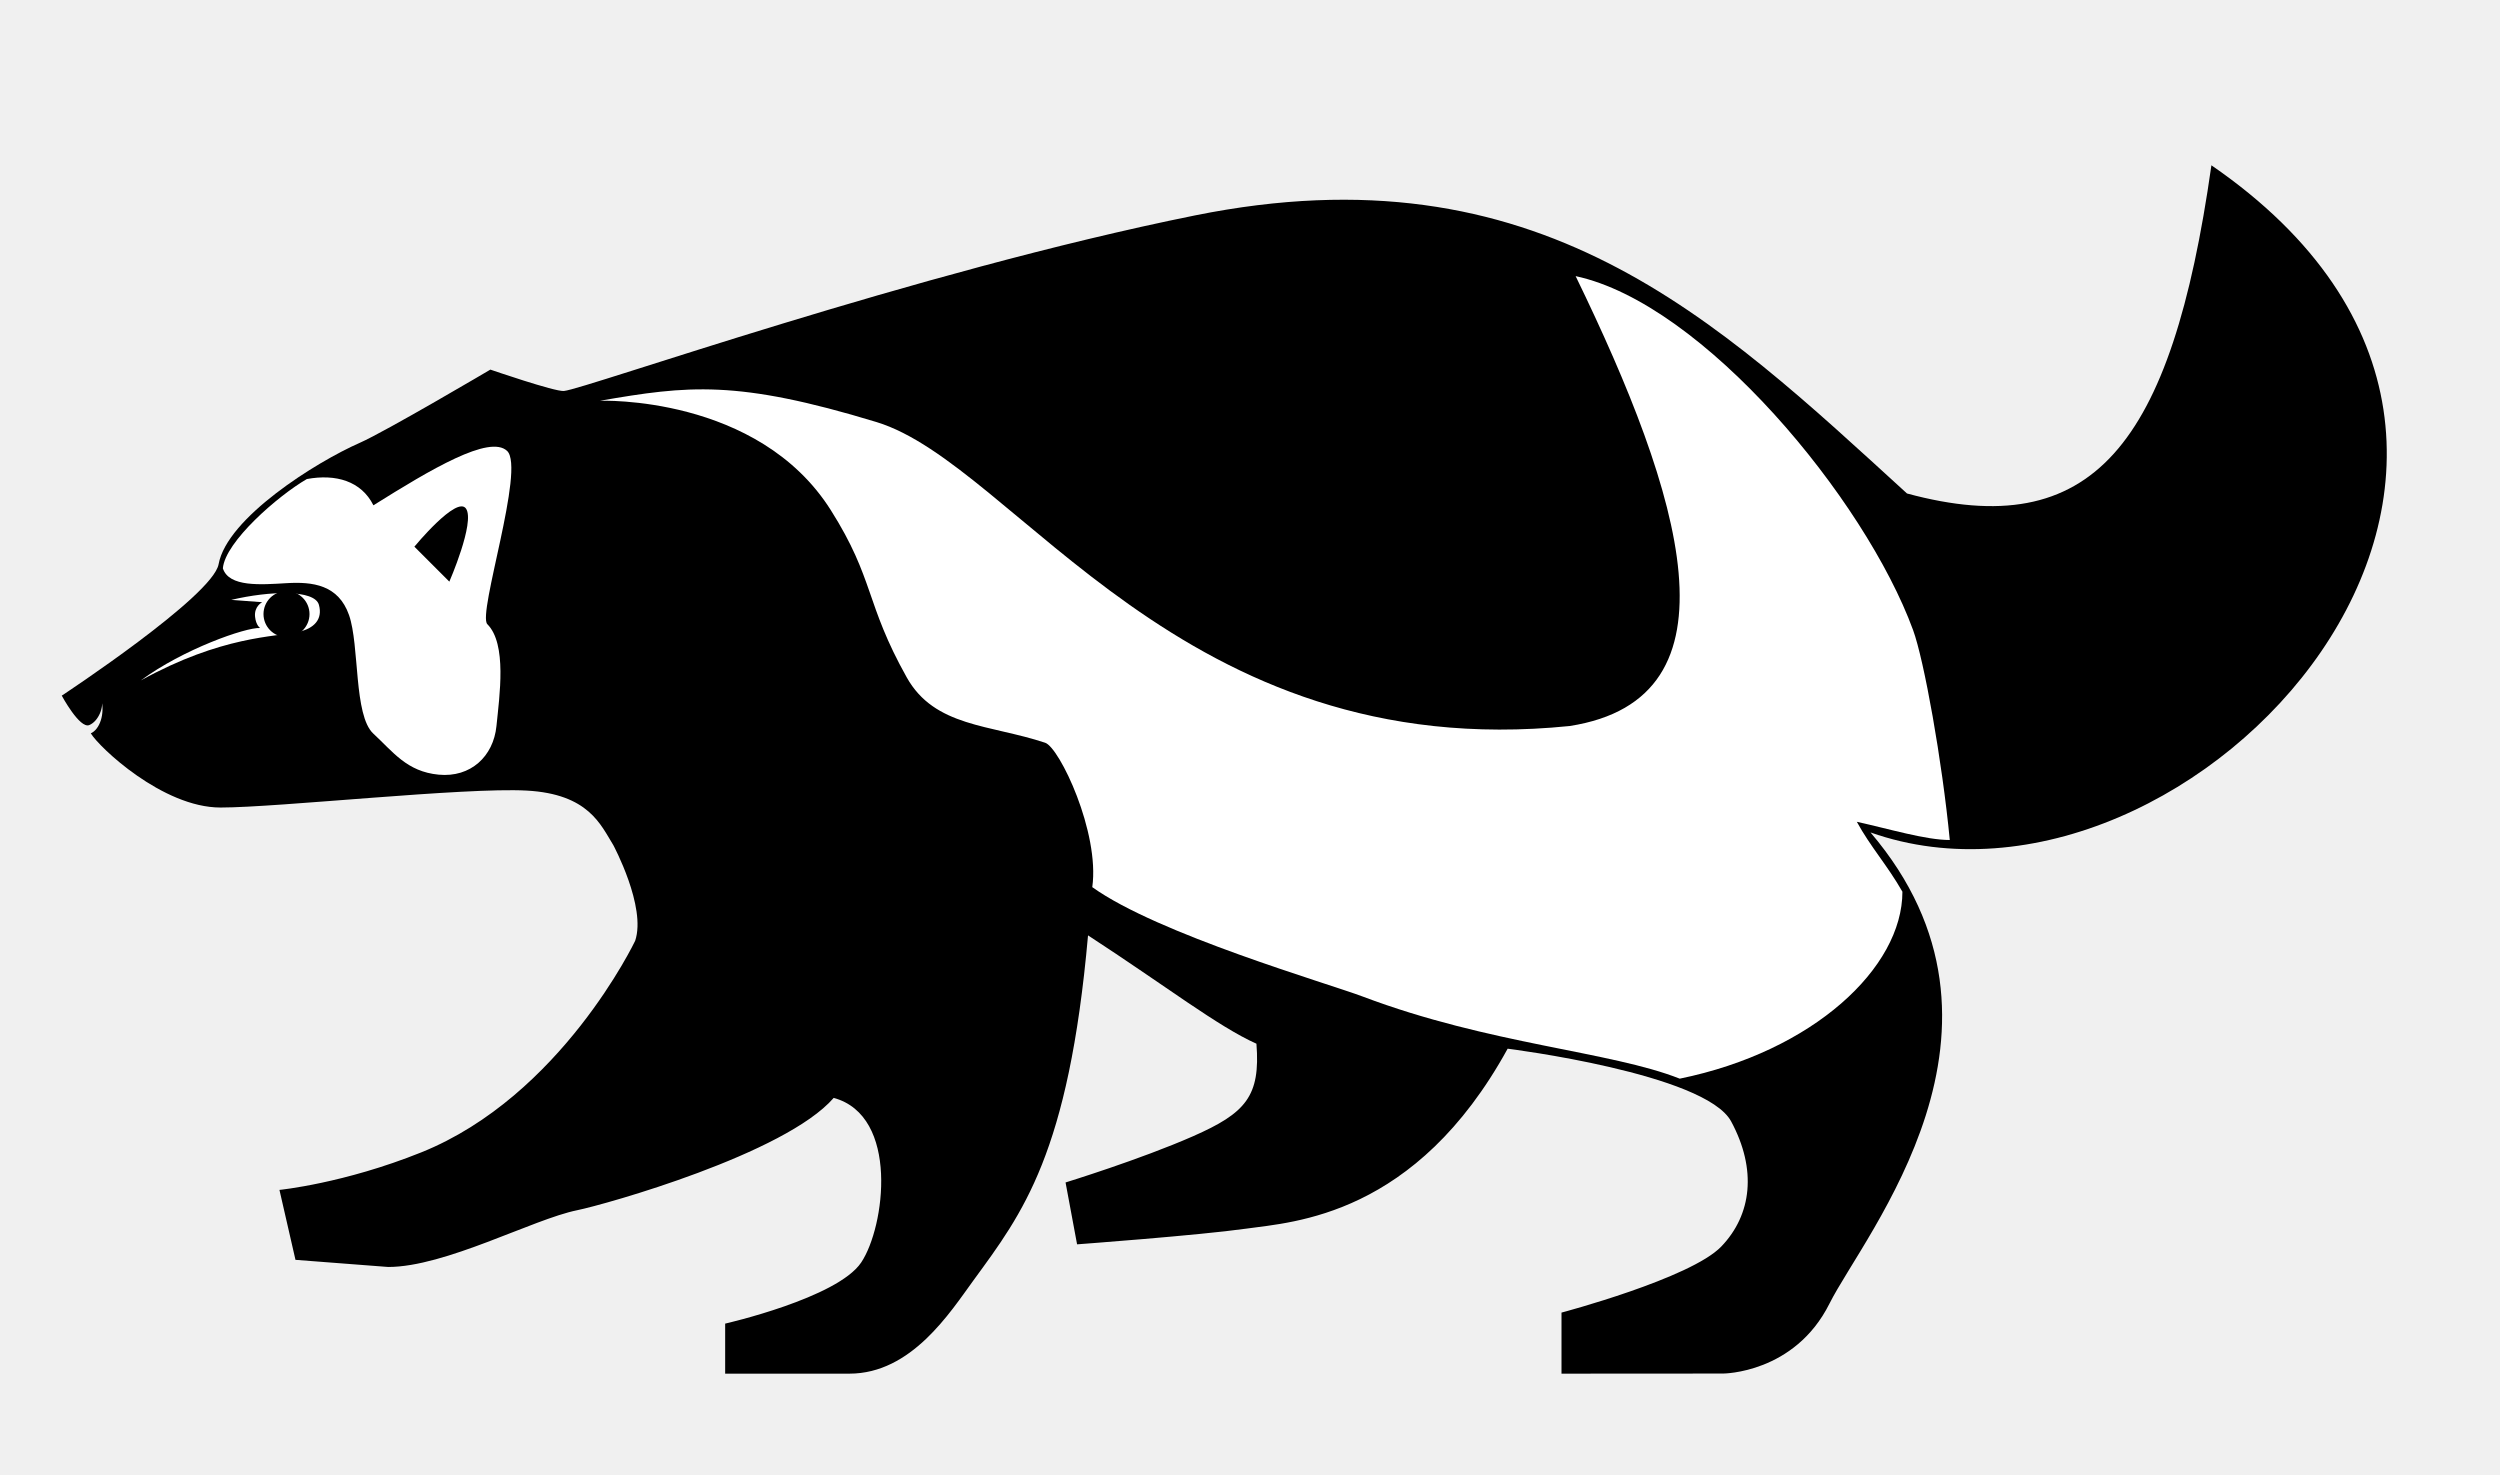
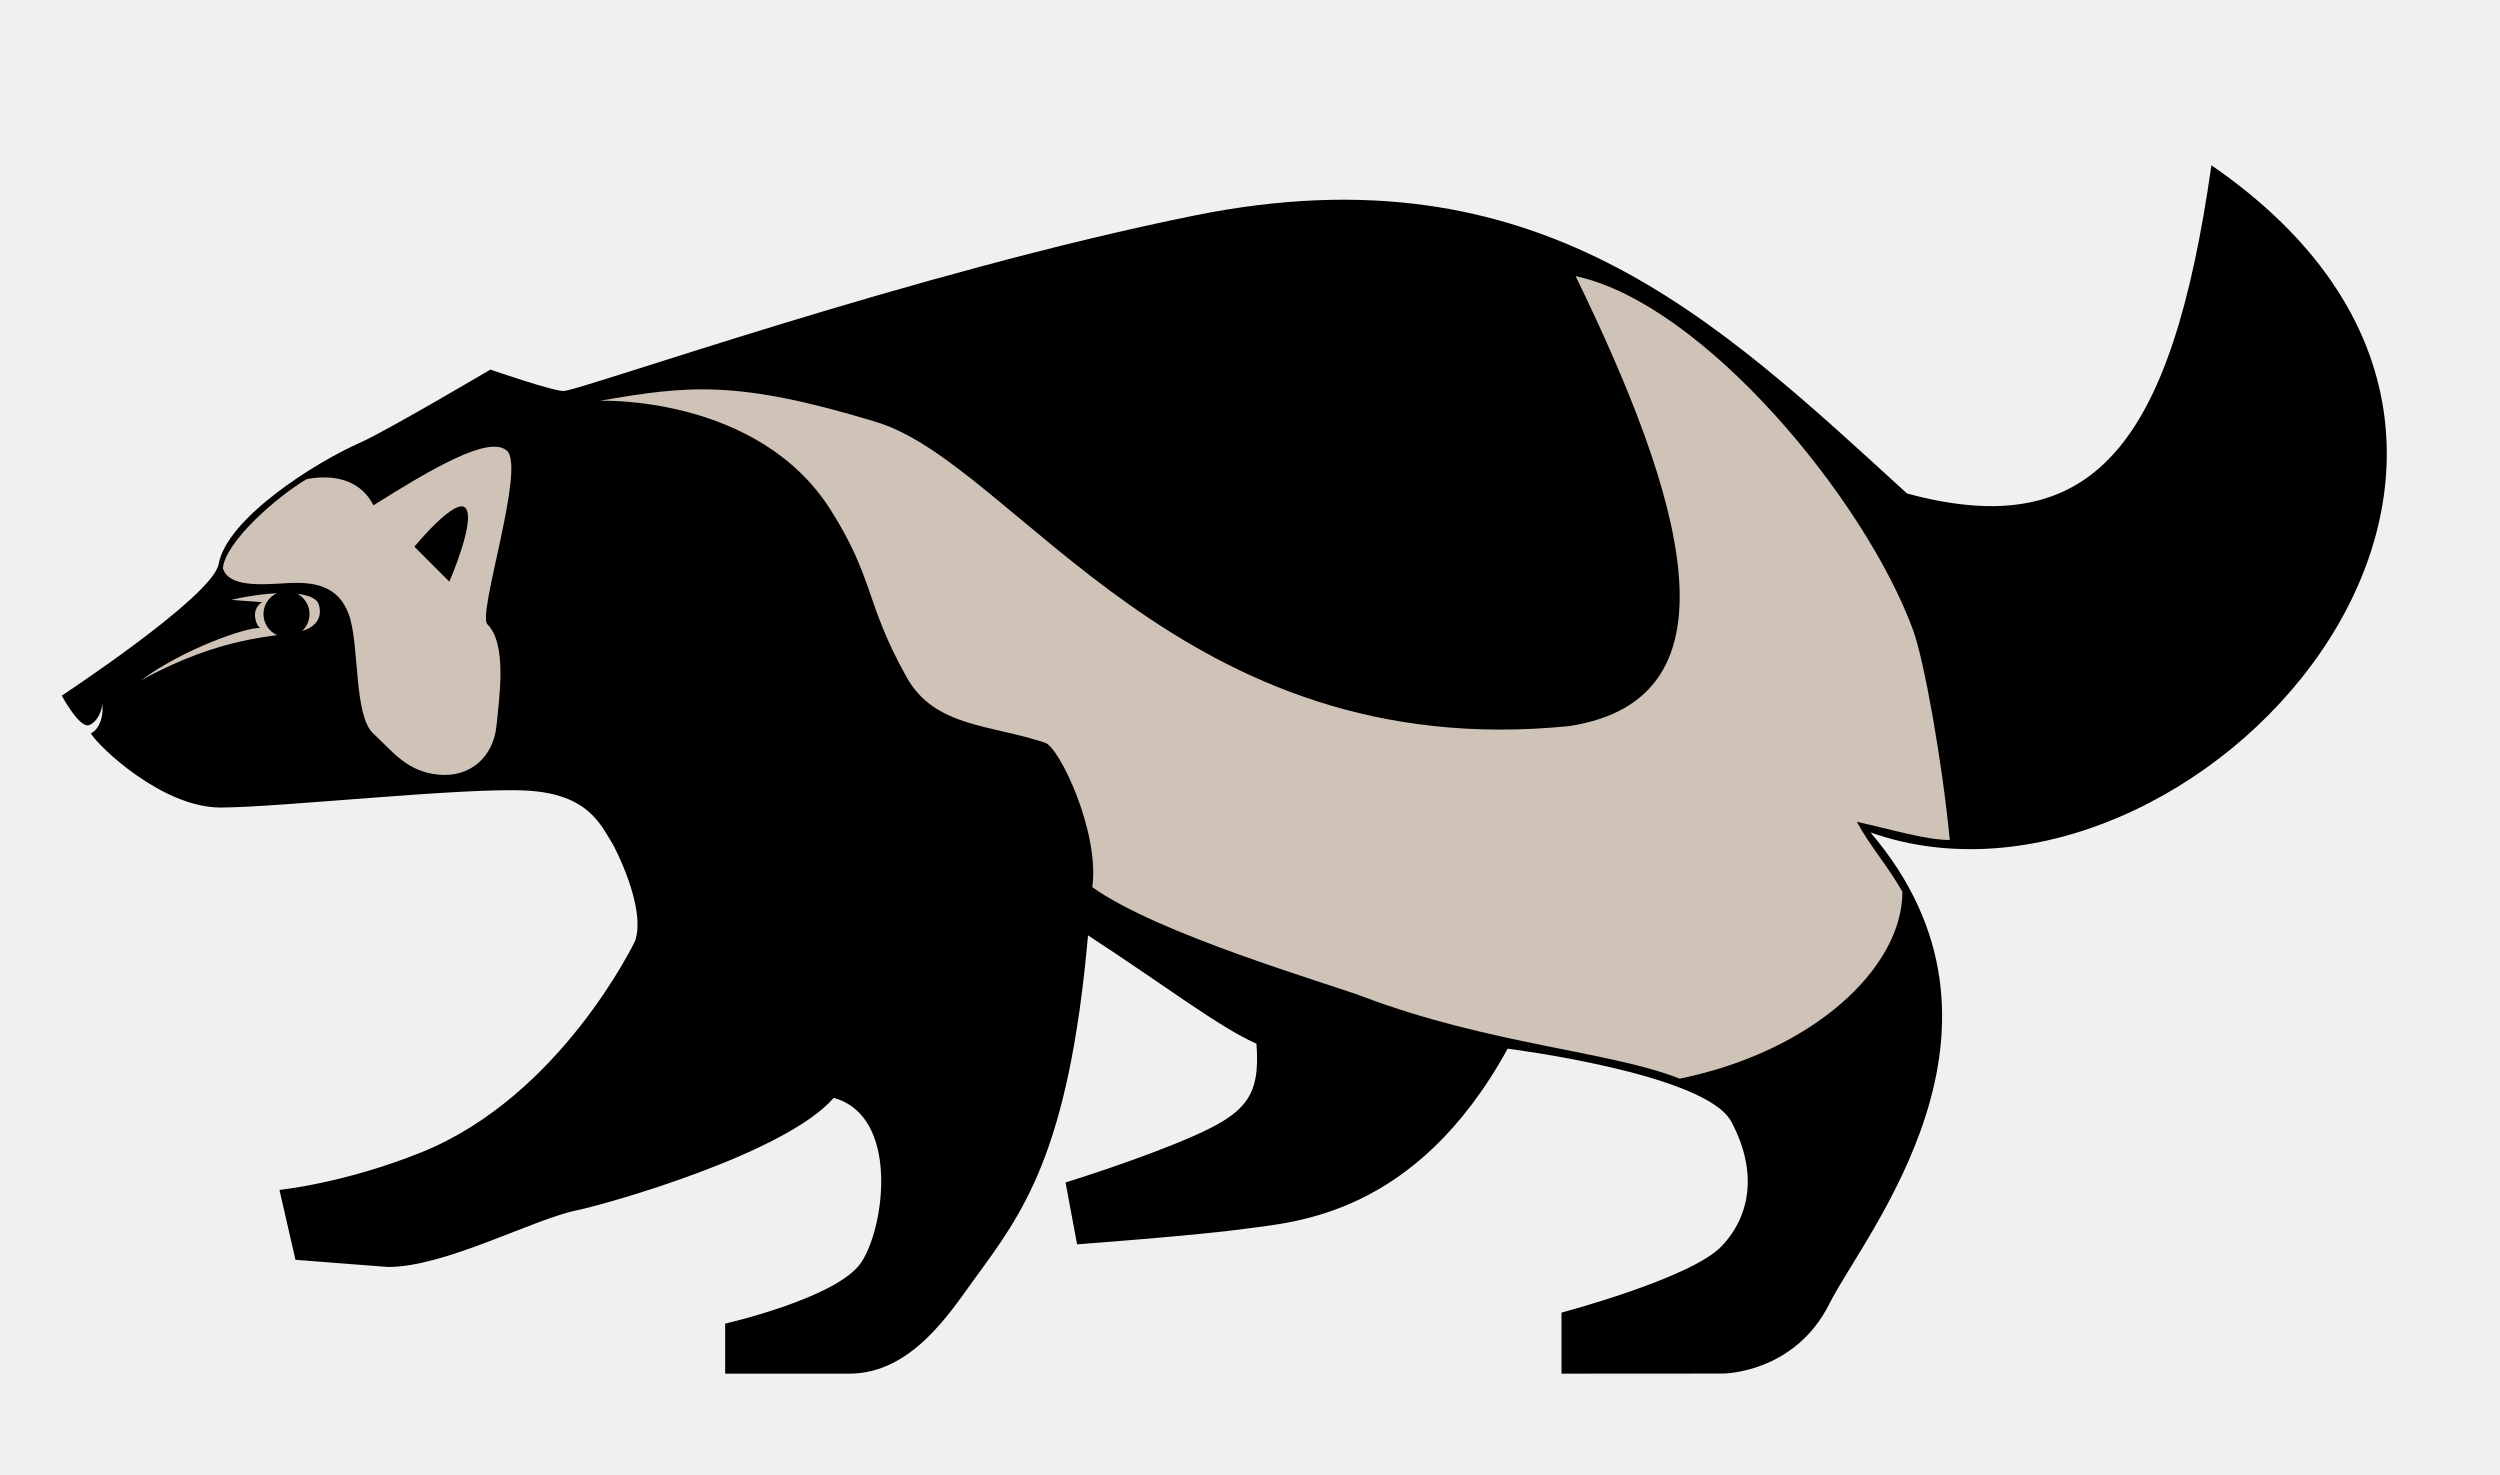
<svg xmlns="http://www.w3.org/2000/svg" version="1.1" x="0px" y="0px" width="624px" height="368px" viewBox="-15.414 -41.257 624 368" overflow="visible" enable-background="new -15.414 -41.257 624 368" xml:space="preserve">
  <defs>
</defs>
  <path d="M199.538,273.862c-5.952,8.881-33.952,15.257-33.952,15.257v12.489c16.178,0,18.48,0,31,0  c15.5,0,25.132-15.279,30.988-23.301c12.276-16.817,23.743-31.542,28.585-86.095c19.465,12.672,32.495,22.781,42.034,27.04  c1.028,13.123-2.673,17.314-15.852,23.109c-13.179,5.796-31.793,11.524-31.793,11.524l2.877,15.444c0,0,30.353-2.24,42.2-3.912  c11.848-1.672,42.294-3.068,65.271-44.922c0,0,49.342,6.184,55.788,18.159c6.446,11.975,5.172,23.28-2.472,31.229  c-7.645,7.949-39.877,16.484-39.877,16.484v15.24l40.328-0.027c0,0,17.83-0.002,26.557-17.453  c8.727-17.452,51.975-68.667,10.243-117.608C531.253,194.743,643.253,73.41,536.554,0c-9.968,70.239-29.701,94.436-75.984,81.916  c-47.802-43.629-92.032-86.7-177.72-69.406C212.84,26.64,130.72,55.833,125.337,56.333c-2.263,0.21-18.352-5.337-18.352-5.337  S80.797,66.45,74.432,69.25c-10.982,4.83-33.188,18.75-35.285,30.328C37.701,107.563,0,132.374,0,132.374s4.482,8.332,6.868,7.349  c2.385-0.984,3.752-4.729,3.01-6.566c0.935,3.914-0.432,7.66-2.628,8.626c2.033,3.431,17.914,18.531,32.391,18.521  c14.477-0.011,60.871-5.08,76.38-4.232c15.51,0.846,18.513,8.569,21.648,13.612c0,0,8.29,15.423,5.456,23.878  c0,0-18.435,38.764-53.401,52.818c-19.348,7.776-35.387,9.363-35.387,9.363l4,17.458l23.146,1.778  c14.227,0,36.126-11.908,47.121-14.155c7.174-1.466,51.983-14.082,64.074-28.047C209.086,237.243,205.49,264.981,199.538,273.862z" />
-   <path fill="#FFFFFF" d="M61.175,78.312c7.208-1.328,13.581,0.486,16.615,6.556c14.399-9.022,28.99-17.694,33.369-13.575  c4.606,4.334-7.46,40.721-4.932,43.25c4.932,4.932,3.035,17.831,2.275,25.418c-0.759,7.587-6.449,12.899-14.416,12.14  c-7.967-0.759-11.381-5.69-16.313-10.243s-3.415-22.004-6.07-29.592s-9.105-8.346-15.555-7.967  c-6.45,0.379-14.416,1.043-15.934-3.699C40.783,93.962,53.967,82.485,61.175,78.312z M88.016,95.194  c4.932,4.932,8.726,8.726,8.726,8.726s6.45-14.796,4.173-18.21C98.639,82.296,88.016,95.194,88.016,95.194z" />
-   <path fill="#FFFFFF" d="M134.301,58.774c0,0,39.456-1.518,57.666,27.315c10.899,17.256,8.555,23.197,18.941,41.732  c6.968,12.434,20.843,11.744,34.551,16.313c3.577,1.192,13.658,22.384,11.76,36.041c16.345,11.726,58.688,23.975,67.53,27.315  c31.61,11.943,61.839,13.658,79.101,20.487c33.387-6.829,55.58-27.696,55.58-46.664c-3.794-6.639-7.968-11.191-11.381-17.451  c8.177,1.802,17.203,4.546,23.203,4.546c-1.897-19.729-6.417-44.917-9.167-52.417c-11.987-32.692-52.354-81.5-84.223-88.328  c26.557,54.631,42.492,105.468-1.517,112.297c-97.122,9.864-138.096-65.254-172.999-75.876S156.305,54.98,134.301,58.774z" />
-   <path fill="#FFFFFF" d="M42.301,108.473c9.674-2.276,20.818-2.608,21.885,1.233c1.017,3.66-1.28,5.904-5.003,6.734  c-6.03,1.345-19.111,0.931-39.456,12.14c10.528-7.777,26.177-13.278,29.781-13.089c0,0-1.027-0.647-1.257-2.798  c-0.279-2.613,1.778-3.64,1.778-3.64C47.754,108.864,42.301,108.473,42.301,108.473z" />
+   <path fill="#CFC2B6" d="M61.175,78.312c7.208-1.328,13.581,0.486,16.615,6.556c14.399-9.022,28.99-17.694,33.369-13.575  c4.606,4.334-7.46,40.721-4.932,43.25c4.932,4.932,3.035,17.831,2.275,25.418c-0.759,7.587-6.449,12.899-14.416,12.14  c-7.967-0.759-11.381-5.69-16.313-10.243s-3.415-22.004-6.07-29.592s-9.105-8.346-15.555-7.967  c-6.45,0.379-14.416,1.043-15.934-3.699C40.783,93.962,53.967,82.485,61.175,78.312z M88.016,95.194  c4.932,4.932,8.726,8.726,8.726,8.726s6.45-14.796,4.173-18.21C98.639,82.296,88.016,95.194,88.016,95.194z" />
+   <path fill="#CFC2B6" d="M134.301,58.774c0,0,39.456-1.518,57.666,27.315c10.899,17.256,8.555,23.197,18.941,41.732  c6.968,12.434,20.843,11.744,34.551,16.313c3.577,1.192,13.658,22.384,11.76,36.041c16.345,11.726,58.688,23.975,67.53,27.315  c31.61,11.943,61.839,13.658,79.101,20.487c33.387-6.829,55.58-27.696,55.58-46.664c-3.794-6.639-7.968-11.191-11.381-17.451  c8.177,1.802,17.203,4.546,23.203,4.546c-1.897-19.729-6.417-44.917-9.167-52.417c-11.987-32.692-52.354-81.5-84.223-88.328  c26.557,54.631,42.492,105.468-1.517,112.297c-97.122,9.864-138.096-65.254-172.999-75.876S156.305,54.98,134.301,58.774z" />
+   <path fill="#CFC2B6" d="M42.301,108.473c9.674-2.276,20.818-2.608,21.885,1.233c1.017,3.66-1.28,5.904-5.003,6.734  c-6.03,1.345-19.111,0.931-39.456,12.14c10.528-7.777,26.177-13.278,29.781-13.089c0,0-1.027-0.647-1.257-2.798  c-0.279-2.613,1.778-3.64,1.778-3.64C47.754,108.864,42.301,108.473,42.301,108.473z" />
  <circle cx="56.097" cy="112.018" r="5.742" />
</svg>
